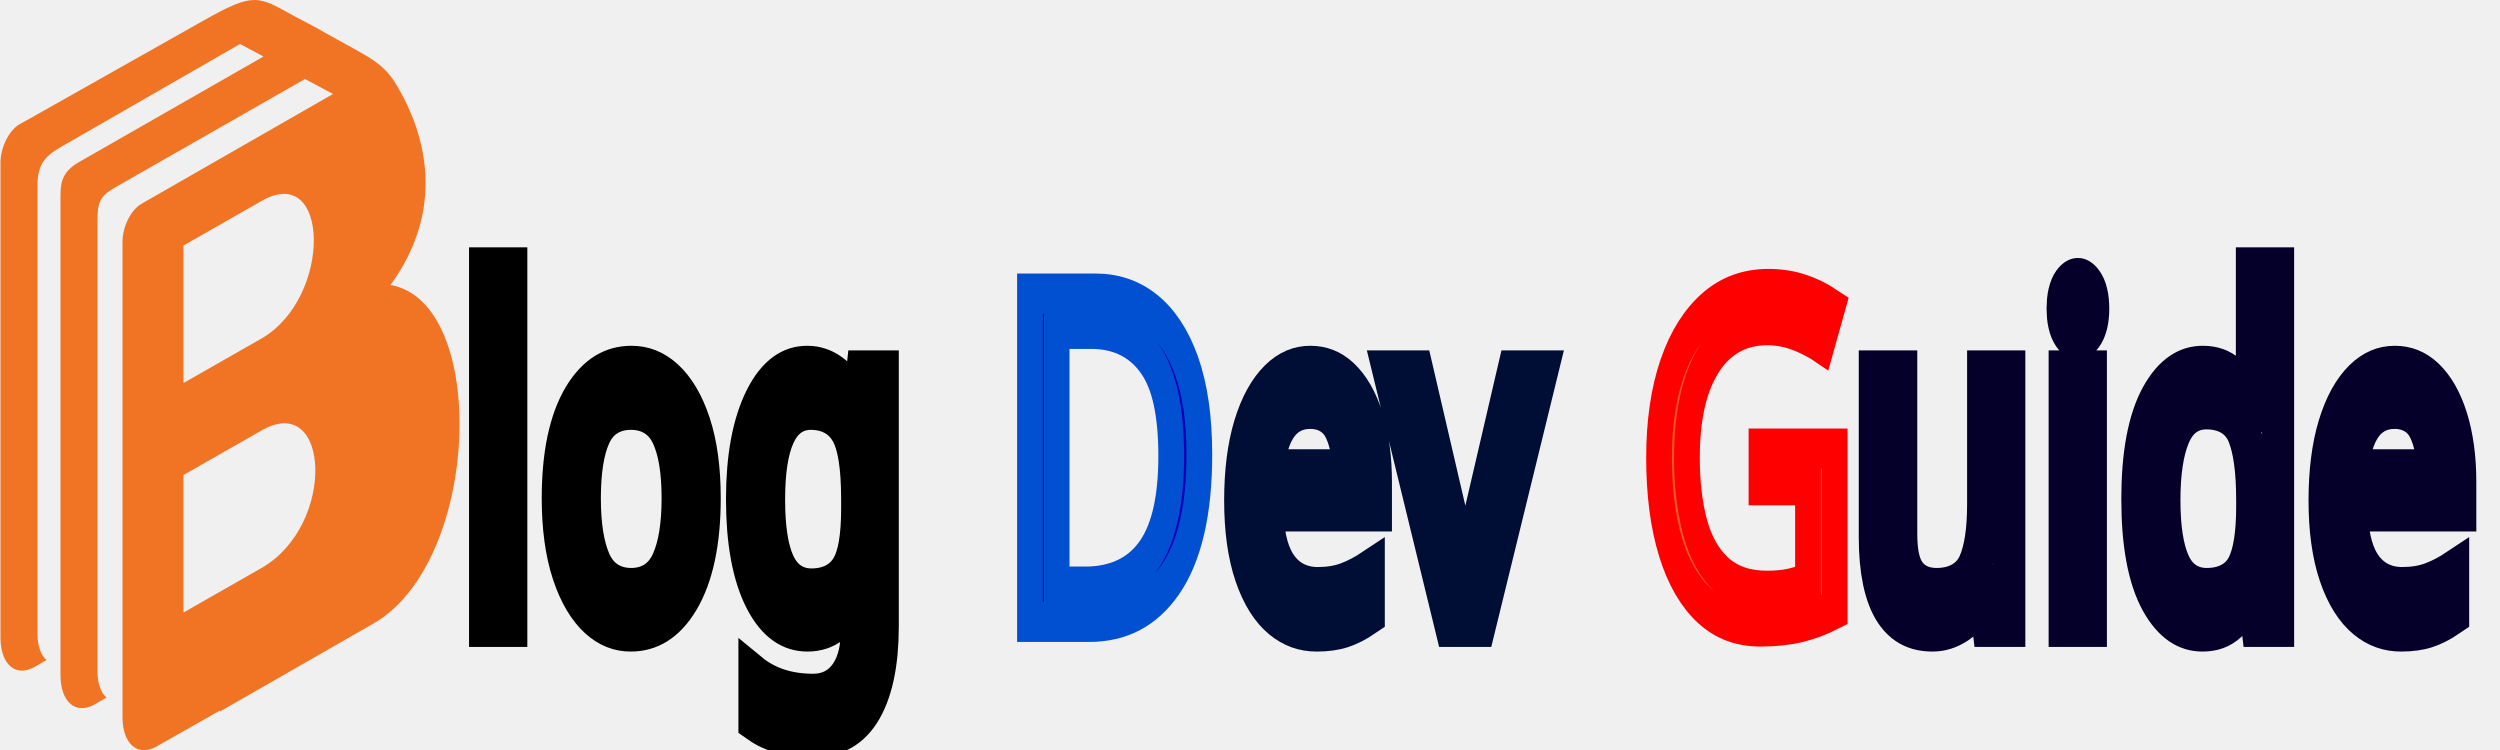
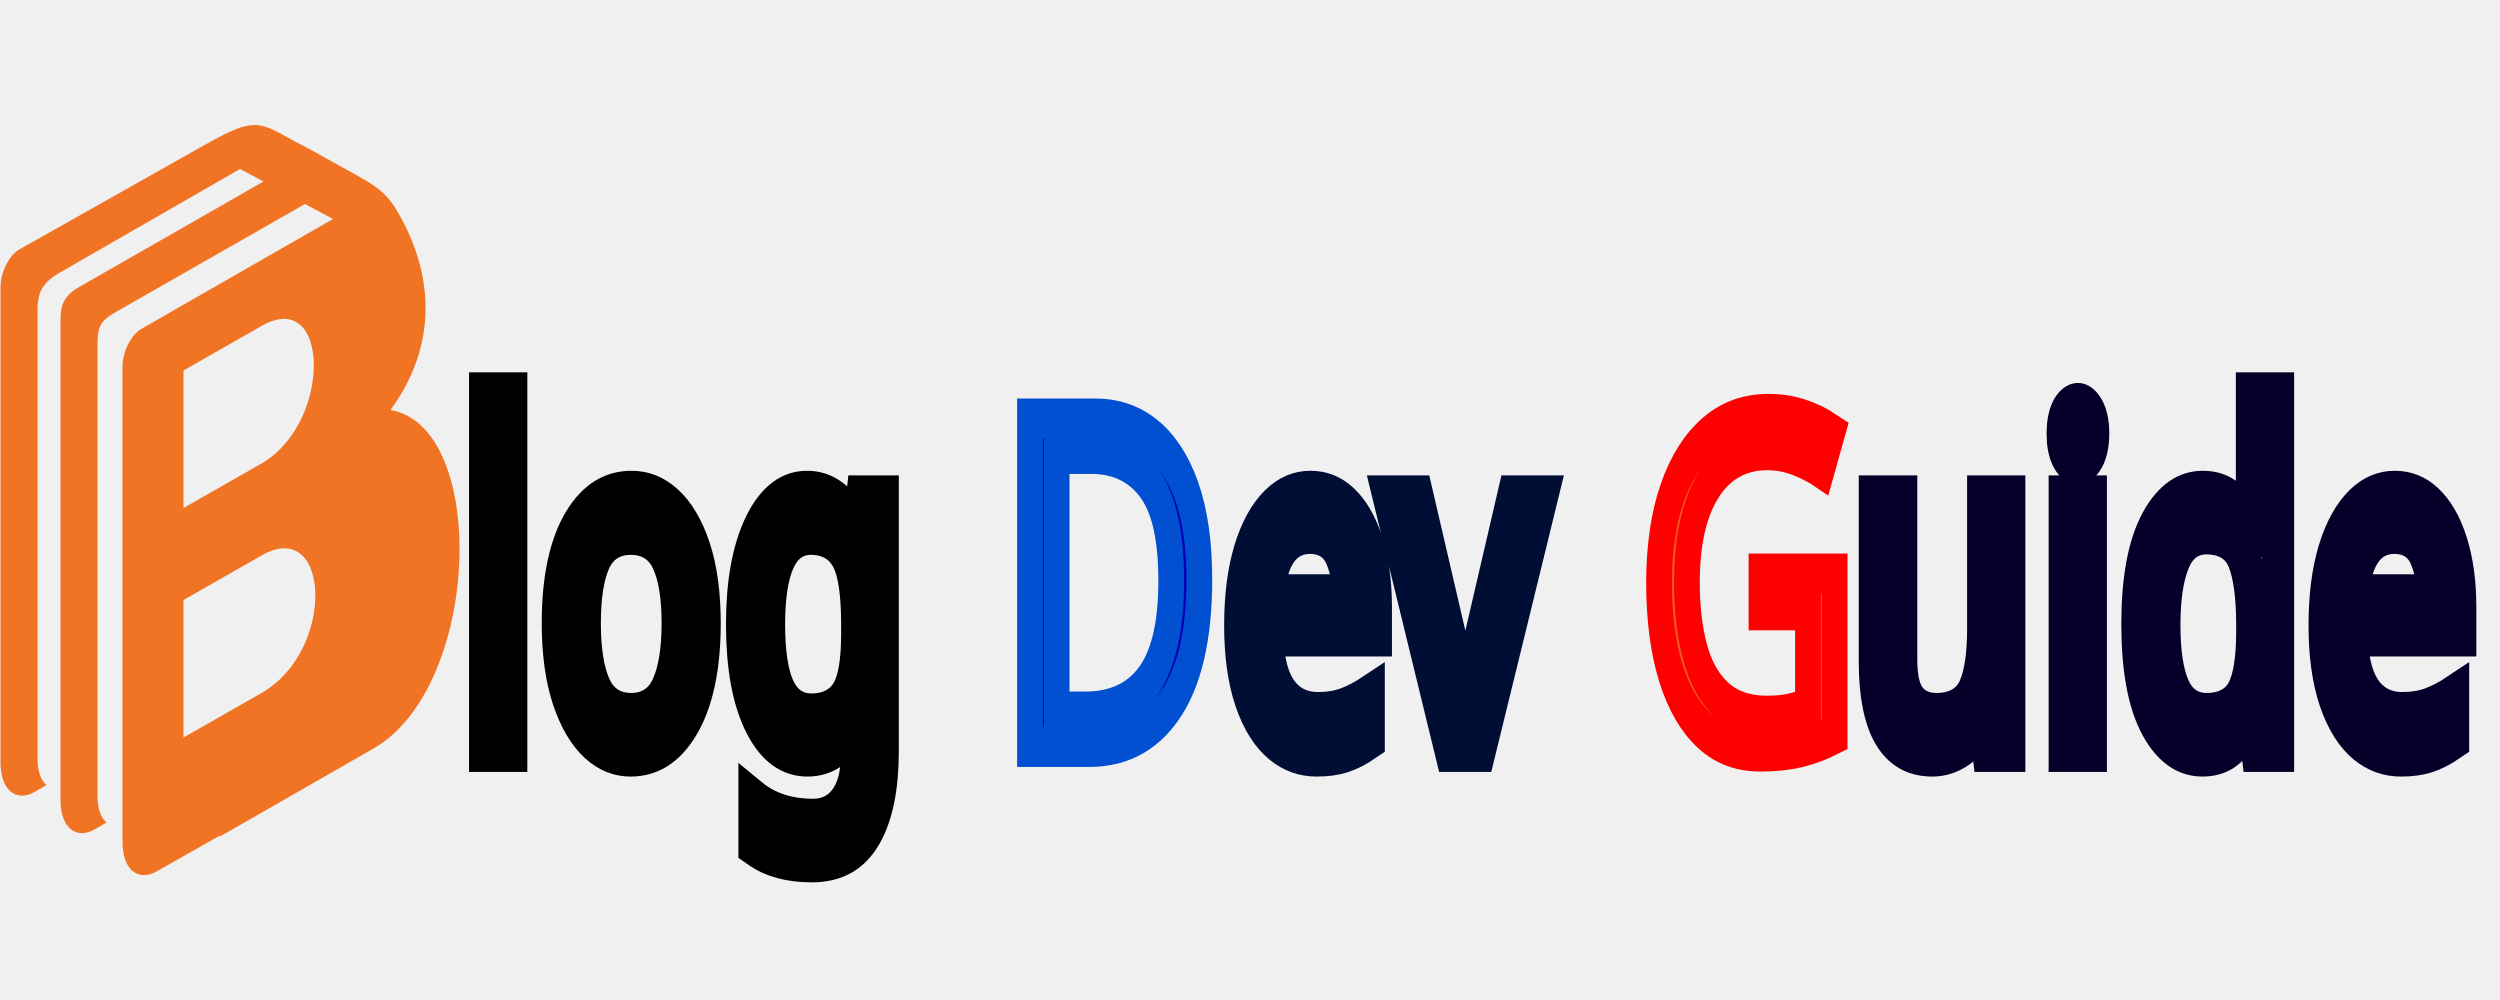
- <svg xmlns="http://www.w3.org/2000/svg" version="1.1" id="Layer_1" x="0px" y="0px" viewBox="0 0 500 150" width="300" height="90" style="enable-background:new 0 0 500 150;" xml:space="preserve">
+ <svg xmlns="http://www.w3.org/2000/svg" version="1.1" id="Layer_1" x="0px" y="0px" viewBox="0 0 500 150" width="500" height="200" style="enable-background:new 0 0 500 150;" xml:space="preserve">
  <style type="text/css">
	.st0{fill:#F17424;}
	.st1{fill:none;}
	.st2{fill:#F15A24;}
	.st3{font-family:'Ubuntu';}
	.st4{font-size:92px;}
	.st5{letter-spacing:1.6;}
	.st6{fill:#FFFFFF;stroke:#000000;stroke-width:10;stroke-miterlimit:10;}
	.st7{fill:none;stroke:#F15A24;stroke-width:8;stroke-miterlimit:10;}
	.st8{fill:#0000B4;stroke:#0050D1;stroke-width:8;stroke-miterlimit:10;}
	.st9{fill:#FFFFFF;stroke:#000D35;stroke-width:10;stroke-miterlimit:10;}
	.st10{fill:none;stroke:#FF0000;stroke-width:8;stroke-miterlimit:10;}
	.st11{fill:#FFFFFF;stroke:#05002A;stroke-width:10;stroke-miterlimit:10;}
</style>
  <g>
    <g id="XMLID_1_">
      <g>
        <path class="st0" d="M79.6,17.5C86.4,29.2,88,43.4,78.1,57c19.7,3.4,18.1,55.4-3.4,67.7L44,142.3v-0.2l-12.7,7.2     c-3.8,2.1-6.8-0.5-6.8-5.9v-95c0-3.1,1.7-6.5,3.9-7.7l38.2-21.9l-5.6-3L23,37.5c-3.3,1.9-3.5,3.2-3.5,7.1v89.7     c0,2.4,0.7,4.3,1.8,5.2l-2.4,1.4c-3.8,2.1-6.8-0.5-6.8-5.9V40c0-3-0.1-5.5,3.9-7.7l36.7-21L48,8.8L12,29.5     c-3.3,1.9-4.5,3.7-4.5,7.6v89.7c0,2.4,0.7,4.3,1.8,5.2l-2.4,1.4c-3.8,2.1-6.8-0.5-6.8-5.9v-95c0-3,1.7-6.5,3.9-7.7l1.8-1L40.9,4     C51-1.7,51.7-0.7,58.8,3.2c1.7,0.9,4.1,2.1,6.3,3.4C74,11.6,76.7,12.4,79.6,17.5z M52.3,113.6c15-8.6,13.7-35.4,0-27.5L36.7,95     v27.5L52.3,113.6z M52.3,67.7c14.2-8.2,13.7-35.4,0-27.5l-15.6,8.9v27.5L52.3,67.7z" />
      </g>
    </g>
  </g>
  <g>
    <rect x="92" y="53" class="st1" width="408" height="97" />
    <text transform="matrix(0.6436 0 0 1 92 124.3906)" class="st2 st3 st4 st5">log</text>
    <text transform="matrix(0.6436 0 0 1 92 124.3906)" class="st6 st3 st4 st5">log</text>
    <text transform="matrix(0.6436 0 0 1 184.2285 124.3906)" class="st2 st3 st4 st5"> </text>
    <text transform="matrix(0.6436 0 0 1 184.2285 124.3906)" class="st7 st3 st4 st5"> </text>
    <text transform="matrix(0.6436 0 0 1 200.2539 124.3906)" class="st2 st3 st4 st5">D</text>
    <text transform="matrix(0.6436 0 0 1 200.2539 124.3906)" class="st8 st3 st4 st5">D</text>
    <text transform="matrix(0.6436 0 0 1 244.791 124.3906)" class="st2 st3 st4 st5">ev</text>
    <text transform="matrix(0.6436 0 0 1 244.791 124.3906)" class="st9 st3 st4 st5">ev</text>
    <text transform="matrix(0.6436 0 0 1 312.1758 124.3906)" class="st2 st3 st4 st5"> </text>
    <text transform="matrix(0.6436 0 0 1 312.1758 124.3906)" class="st7 st3 st4 st5"> </text>
    <text transform="matrix(0.6436 0 0 1 328.2012 124.3906)" class="st2 st3 st4 st5">G</text>
    <text transform="matrix(0.6436 0 0 1 328.2012 124.3906)" class="st10 st3 st4 st5">G</text>
    <text transform="matrix(0.6436 0 0 1 370.293 124.3906)" class="st2 st3 st4 st5">uide</text>
    <text transform="matrix(0.6436 0 0 1 370.293 124.3906)" class="st11 st3 st4 st5">uide</text>
  </g>
</svg>
